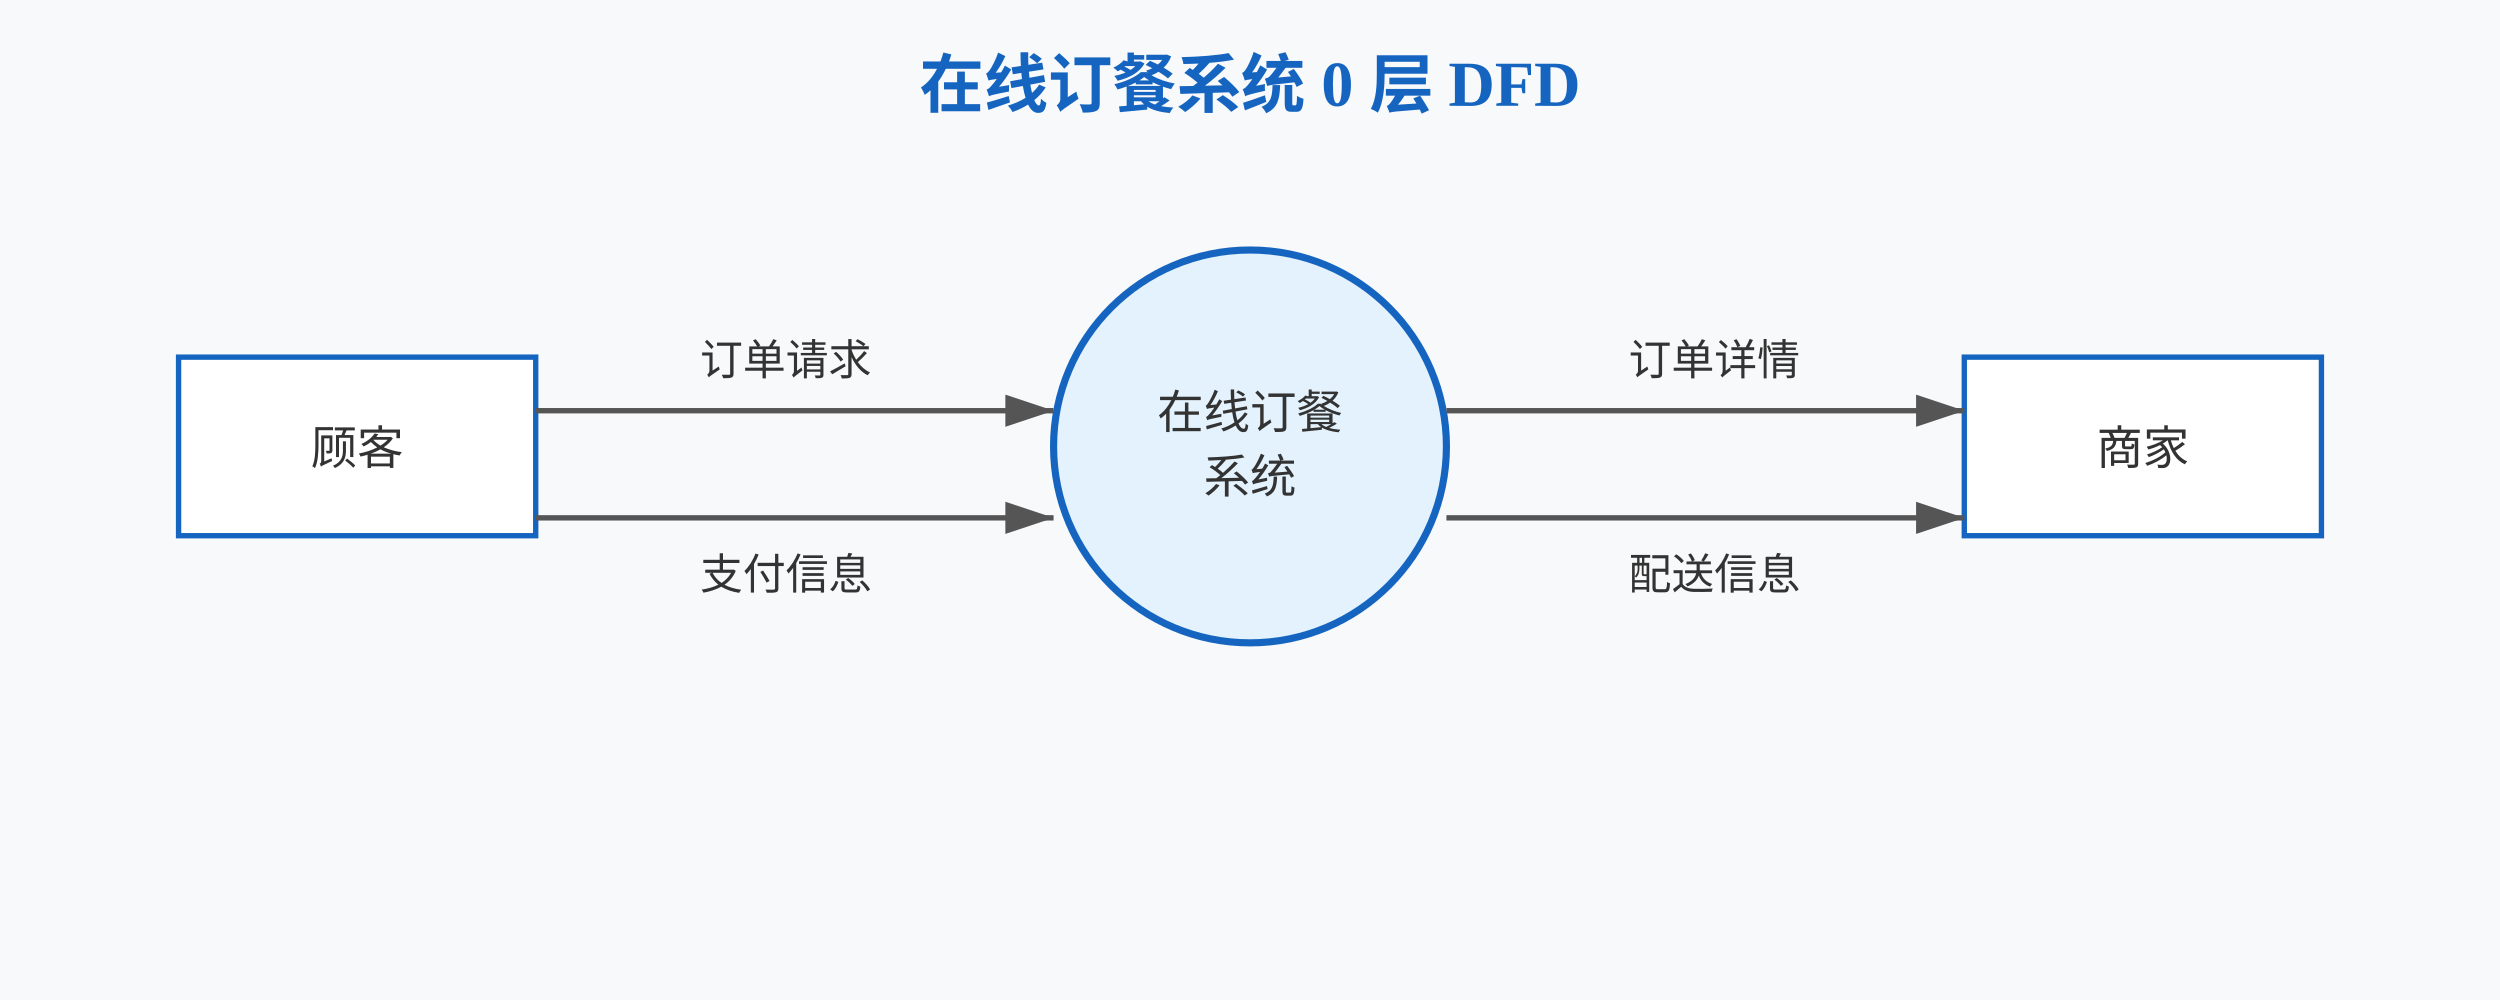
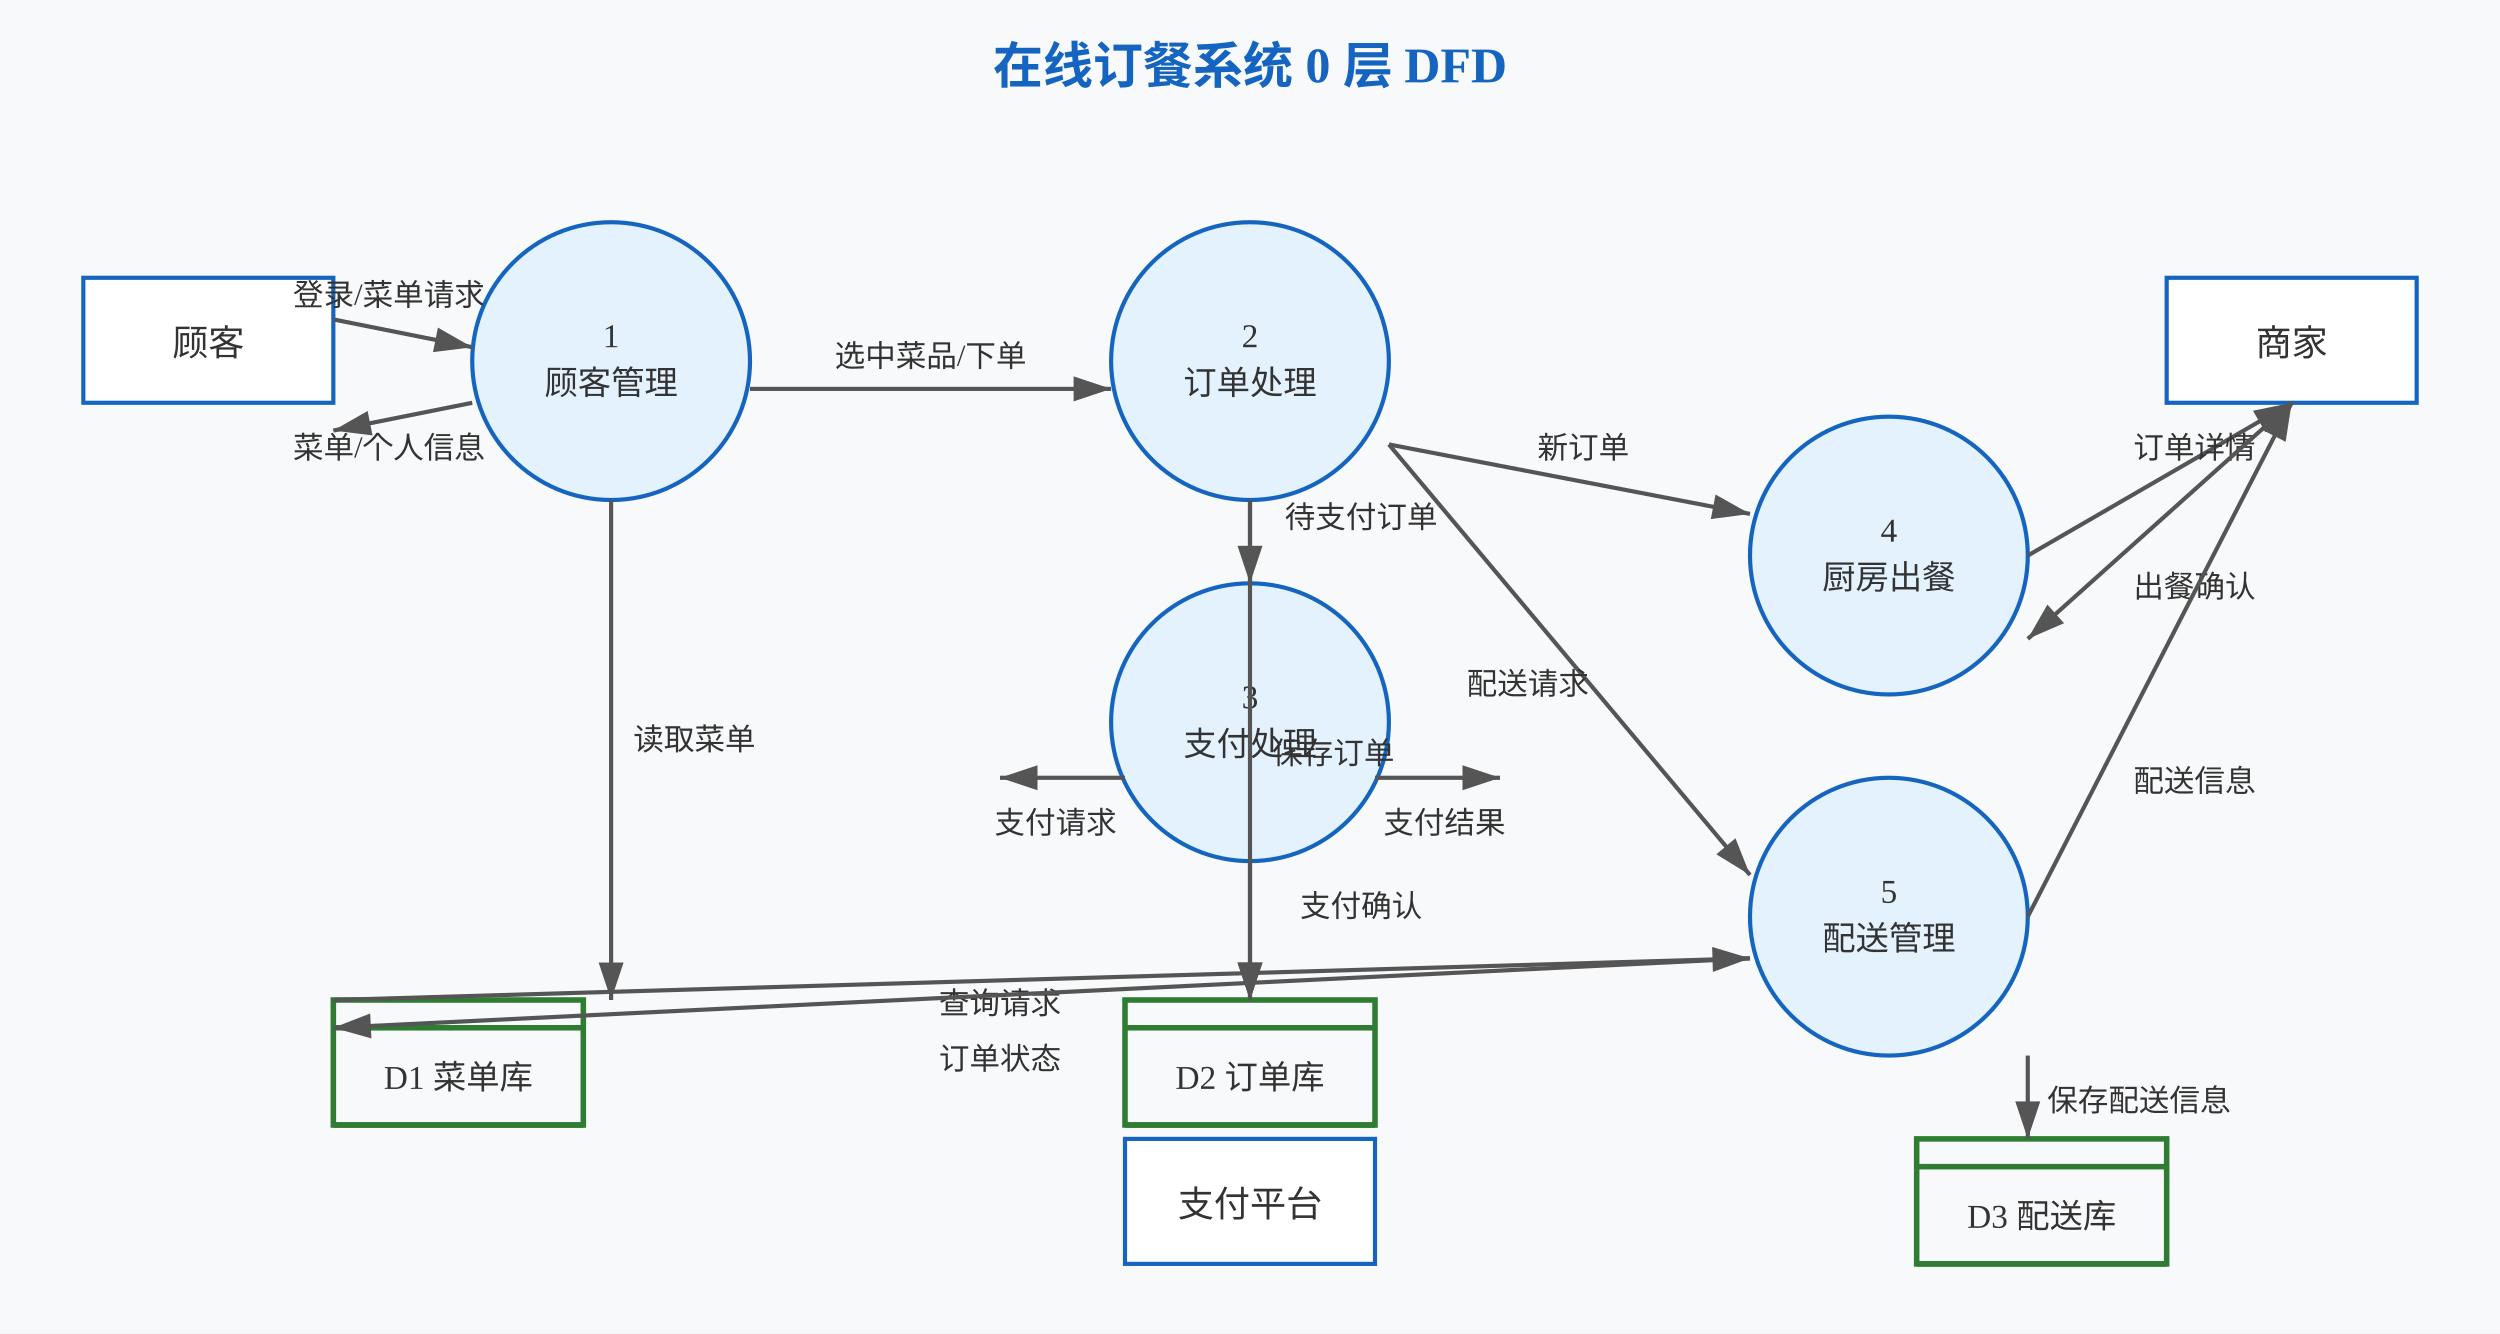
- <svg xmlns="http://www.w3.org/2000/svg" width="700" height="280" viewBox="0 0 700 280">
-   <rect width="700" height="280" fill="#f8f9fa" />
-   <text x="350" y="30" text-anchor="middle" font-size="18" font-weight="bold" fill="#1565c0">在线订餐系统 0 层 DFD</text>
-   <rect x="50" y="100" width="100" height="50" fill="#fff" stroke="#1565c0" stroke-width="1.5" />
-   <text x="100" y="130" text-anchor="middle" font-size="13" fill="#333">顾客</text>
-   <rect x="550" y="100" width="100" height="50" fill="#fff" stroke="#1565c0" stroke-width="1.5" />
-   <text x="600" y="130" text-anchor="middle" font-size="13" fill="#333">商家</text>
-   <circle cx="350" cy="125" r="55" fill="#e3f2fd" stroke="#1565c0" stroke-width="2" />
-   <text x="350" y="120" text-anchor="middle" font-size="13" fill="#333">在线订餐</text>
-   <text x="350" y="138" text-anchor="middle" font-size="13" fill="#333">系统</text>
-   <line x1="150" y1="115" x2="295" y2="115" stroke="#555" stroke-width="1.5" marker-end="url(#darr)" />
-   <text x="220" y="105" text-anchor="middle" font-size="12" fill="#333">订单请求</text>
-   <line x1="150" y1="145" x2="295" y2="145" stroke="#555" stroke-width="1.5" marker-end="url(#darr)" />
-   <text x="220" y="165" text-anchor="middle" font-size="12" fill="#333">支付信息</text>
-   <line x1="405" y1="115" x2="550" y2="115" stroke="#555" stroke-width="1.5" marker-end="url(#darr)" />
-   <text x="480" y="105" text-anchor="middle" font-size="12" fill="#333">订单详情</text>
-   <line x1="405" y1="145" x2="550" y2="145" stroke="#555" stroke-width="1.5" marker-end="url(#darr)" />
-   <text x="480" y="165" text-anchor="middle" font-size="12" fill="#333">配送信息</text>
+ <svg xmlns="http://www.w3.org/2000/svg" width="900" height="480" viewBox="0 0 900 480">
+   <rect width="900" height="480" fill="#f8f9fa" />
+   <text x="450" y="30" text-anchor="middle" font-size="18" font-weight="bold" fill="#1565c0">在线订餐系统 0 层 DFD</text>
  <defs>
-     <marker id="darr" markerWidth="10" markerHeight="10" refX="9" refY="3" orient="auto" markerUnits="strokeWidth">
+     <marker id="darr0" markerWidth="10" markerHeight="10" refX="9" refY="3" orient="auto" markerUnits="strokeWidth">
      <path d="M0,0 L0,6 L9,3 z" fill="#555" />
    </marker>
  </defs>
+   <rect x="30" y="100" width="90" height="45" fill="#fff" stroke="#1565c0" stroke-width="1.5" />
+   <text x="75" y="128" text-anchor="middle" font-size="13" fill="#333">顾客</text>
+   <rect x="780" y="100" width="90" height="45" fill="#fff" stroke="#1565c0" stroke-width="1.5" />
+   <text x="825" y="128" text-anchor="middle" font-size="13" fill="#333">商家</text>
+   <rect x="405" y="410" width="90" height="45" fill="#fff" stroke="#1565c0" stroke-width="1.5" />
+   <text x="450" y="438" text-anchor="middle" font-size="13" fill="#333">支付平台</text>
+   <circle cx="220" cy="130" r="50" fill="#e3f2fd" stroke="#1565c0" stroke-width="1.5" />
+   <text x="220" y="125" text-anchor="middle" font-size="12" fill="#333">1</text>
+   <text x="220" y="142" text-anchor="middle" font-size="12" fill="#333">顾客管理</text>
+   <circle cx="450" cy="130" r="50" fill="#e3f2fd" stroke="#1565c0" stroke-width="1.5" />
+   <text x="450" y="125" text-anchor="middle" font-size="12" fill="#333">2</text>
+   <text x="450" y="142" text-anchor="middle" font-size="12" fill="#333">订单处理</text>
+   <circle cx="450" cy="260" r="50" fill="#e3f2fd" stroke="#1565c0" stroke-width="1.5" />
+   <text x="450" y="255" text-anchor="middle" font-size="12" fill="#333">3</text>
+   <text x="450" y="272" text-anchor="middle" font-size="12" fill="#333">支付处理</text>
+   <circle cx="680" cy="200" r="50" fill="#e3f2fd" stroke="#1565c0" stroke-width="1.5" />
+   <text x="680" y="195" text-anchor="middle" font-size="12" fill="#333">4</text>
+   <text x="680" y="212" text-anchor="middle" font-size="12" fill="#333">厨房出餐</text>
+   <circle cx="680" cy="330" r="50" fill="#e3f2fd" stroke="#1565c0" stroke-width="1.5" />
+   <text x="680" y="325" text-anchor="middle" font-size="12" fill="#333">5</text>
+   <text x="680" y="342" text-anchor="middle" font-size="12" fill="#333">配送管理</text>
+   <rect x="120" y="360" width="90" height="45" fill="none" stroke="#2e7d32" stroke-width="2" />
+   <line x1="120" y1="370" x2="210" y2="370" stroke="#2e7d32" stroke-width="2" />
+   <line x1="120" y1="405" x2="210" y2="405" stroke="#2e7d32" stroke-width="2" />
+   <text x="165" y="392" text-anchor="middle" font-size="12" fill="#333">D1 菜单库</text>
+   <rect x="405" y="360" width="90" height="45" fill="none" stroke="#2e7d32" stroke-width="2" />
+   <line x1="405" y1="370" x2="495" y2="370" stroke="#2e7d32" stroke-width="2" />
+   <line x1="405" y1="405" x2="495" y2="405" stroke="#2e7d32" stroke-width="2" />
+   <text x="450" y="392" text-anchor="middle" font-size="12" fill="#333">D2 订单库</text>
+   <rect x="690" y="410" width="90" height="45" fill="none" stroke="#2e7d32" stroke-width="2" />
+   <line x1="690" y1="420" x2="780" y2="420" stroke="#2e7d32" stroke-width="2" />
+   <line x1="690" y1="455" x2="780" y2="455" stroke="#2e7d32" stroke-width="2" />
+   <text x="735" y="442" text-anchor="middle" font-size="12" fill="#333">D3 配送库</text>
+   <line x1="120" y1="115" x2="170" y2="125" stroke="#555" stroke-width="1.5" marker-end="url(#darr0)" />
+   <text x="140" y="110" text-anchor="middle" font-size="11" fill="#333">登录/菜单请求</text>
+   <line x1="170" y1="145" x2="120" y2="155" stroke="#555" stroke-width="1.5" marker-end="url(#darr0)" />
+   <text x="140" y="165" text-anchor="middle" font-size="11" fill="#333">菜单/个人信息</text>
+   <line x1="220" y1="180" x2="220" y2="360" stroke="#555" stroke-width="1.5" marker-end="url(#darr0)" />
+   <text x="250" y="270" text-anchor="middle" font-size="11" fill="#333">读取菜单</text>
+   <line x1="270" y1="140" x2="400" y2="140" stroke="#555" stroke-width="1.5" marker-end="url(#darr0)" />
+   <text x="335" y="132" text-anchor="middle" font-size="11" fill="#333">选中菜品/下单</text>
+   <line x1="450" y1="180" x2="450" y2="360" stroke="#555" stroke-width="1.5" marker-end="url(#darr0)" />
+   <text x="480" y="275" text-anchor="middle" font-size="11" fill="#333">保存订单</text>
+   <line x1="450" y1="180" x2="450" y2="210" stroke="#555" stroke-width="1.5" marker-end="url(#darr0)" />
+   <text x="490" y="190" text-anchor="middle" font-size="11" fill="#333">待支付订单</text>
+   <line x1="450" y1="310" x2="450" y2="360" stroke="#555" stroke-width="1.5" marker-end="url(#darr0)" />
+   <text x="490" y="330" text-anchor="middle" font-size="11" fill="#333">支付确认</text>
+   <line x1="405" y1="280" x2="360" y2="280" stroke="#555" stroke-width="1.5" marker-end="url(#darr0)" />
+   <text x="380" y="300" text-anchor="middle" font-size="11" fill="#333">支付请求</text>
+   <line x1="495" y1="280" x2="540" y2="280" stroke="#555" stroke-width="1.5" marker-end="url(#darr0)" />
+   <text x="520" y="300" text-anchor="middle" font-size="11" fill="#333">支付结果</text>
+   <line x1="500" y1="160" x2="630" y2="185" stroke="#555" stroke-width="1.5" marker-end="url(#darr0)" />
+   <text x="570" y="165" text-anchor="middle" font-size="11" fill="#333">新订单</text>
+   <line x1="730" y1="200" x2="825" y2="145" stroke="#555" stroke-width="1.5" marker-end="url(#darr0)" />
+   <text x="790" y="165" text-anchor="middle" font-size="11" fill="#333">订单详情</text>
+   <line x1="825" y1="145" x2="730" y2="230" stroke="#555" stroke-width="1.5" marker-end="url(#darr0)" />
+   <text x="790" y="215" text-anchor="middle" font-size="11" fill="#333">出餐确认</text>
+   <line x1="500" y1="160" x2="630" y2="315" stroke="#555" stroke-width="1.5" marker-end="url(#darr0)" />
+   <text x="550" y="250" text-anchor="middle" font-size="11" fill="#333">配送请求</text>
+   <line x1="730" y1="380" x2="730" y2="410" stroke="#555" stroke-width="1.5" marker-end="url(#darr0)" />
+   <text x="770" y="400" text-anchor="middle" font-size="11" fill="#333">保存配送信息</text>
+   <line x1="730" y1="330" x2="825" y2="145" stroke="#555" stroke-width="1.5" marker-end="url(#darr0)" />
+   <text x="790" y="285" text-anchor="middle" font-size="11" fill="#333">配送信息</text>
+   <line x1="120" y1="360" x2="630" y2="345" stroke="#555" stroke-width="1.5" marker-end="url(#darr0)" />
+   <text x="360" y="365" text-anchor="middle" font-size="11" fill="#333">查询请求</text>
+   <line x1="630" y1="345" x2="120" y2="370" stroke="#555" stroke-width="1.5" marker-end="url(#darr0)" />
+   <text x="360" y="385" text-anchor="middle" font-size="11" fill="#333">订单状态</text>
</svg>
